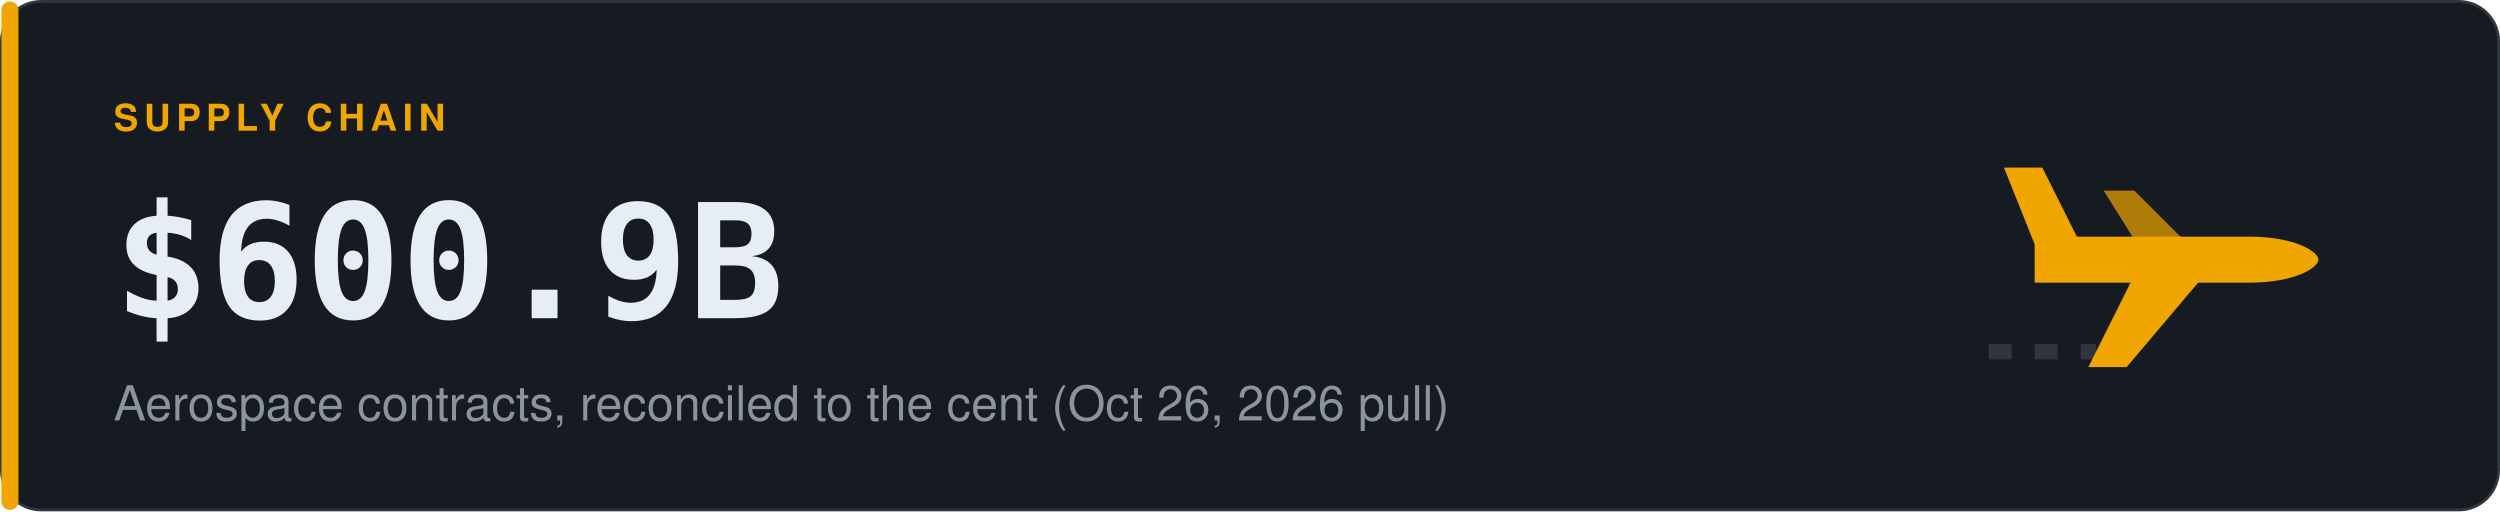
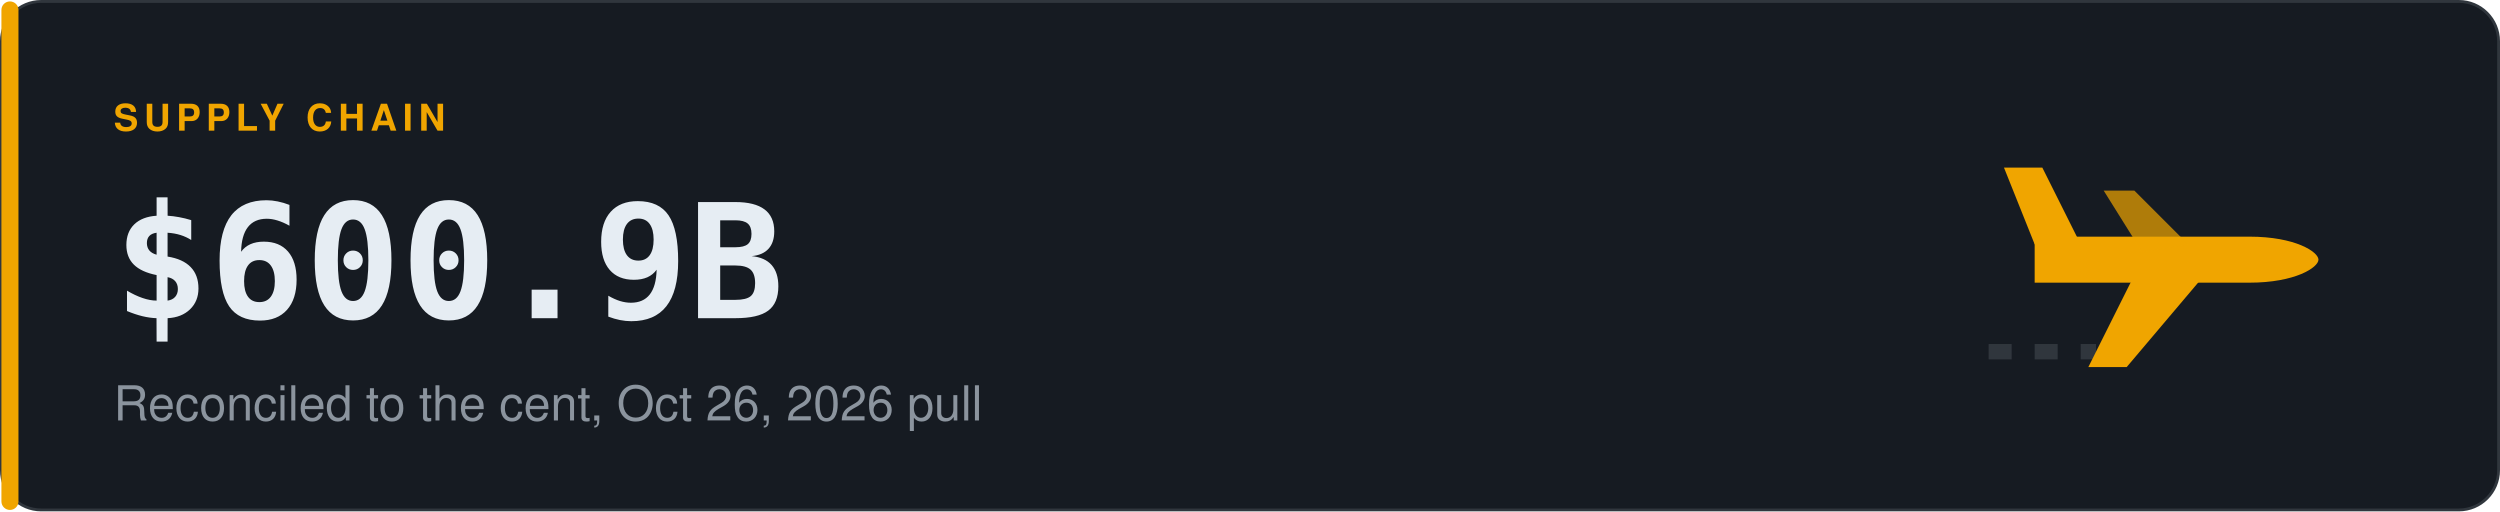
- <svg xmlns="http://www.w3.org/2000/svg" width="880" height="180" viewBox="0 0 880 180" role="img" aria-label="aero-supplier-spend: $600.9B, Aerospace contracts, reconciled to the cent as of the Oct 26, 2026 pull">
+ <svg xmlns="http://www.w3.org/2000/svg" width="880" height="180" viewBox="0 0 880 180" role="img" aria-label="aero-supplier-spend: $600.9B, Reconciled to the cent, Oct 26, 2026 pull">
  <style>text{font-family:ui-sans-serif,-apple-system,'Segoe UI',Helvetica,Arial,sans-serif} .m{font-family:ui-monospace,SFMono-Regular,Menlo,Consolas,monospace} .pl{animation:fly 3s ease-in-out infinite} @keyframes fly{0%,100%{transform:translate(-2px,3px)}50%{transform:translate(2px,-3px)}}</style>
  <rect x="0.5" y="0.5" width="879" height="179" rx="14" fill="#161b22" stroke="#30363d" />
  <rect x="0.5" y="0.5" width="6" height="179" rx="3" fill="#f0a500" />
  <text x="40" y="46" font-size="13" font-weight="700" letter-spacing="2" fill="#f0a500">SUPPLY CHAIN</text>
  <text x="40" y="112" font-size="56" font-weight="700" fill="#e6edf3" class="m">$600.9B</text>
-   <text x="40" y="148" font-size="17" fill="#8b949e">Aerospace contracts, reconciled to the cent (Oct 26, 2026 pull)</text>
+   <text x="40" y="148" font-size="17" fill="#8b949e">Reconciled to the cent, Oct 26, 2026 pull</text>
  <g transform="translate(700 32) scale(2.7)">
    <path d="M0 34 H14" stroke="#30363d" stroke-width="2" stroke-dasharray="3 3" />
    <g class="pl">
      <path d="M6 19 H34 C40 19 43 21 43 22 C43 23 40 25 34 25 H6 Z" fill="#f0a500" />
      <path d="M20 22 L13 36 H18 L29 23 Z" fill="#f0a500" />
      <path d="M20 21 L15 13 H19 L26 20 Z" fill="#f0a500" opacity=".7" />
      <path d="M6 20 L2 10 H7 L12 20 Z" fill="#f0a500" />
    </g>
  </g>
</svg>
